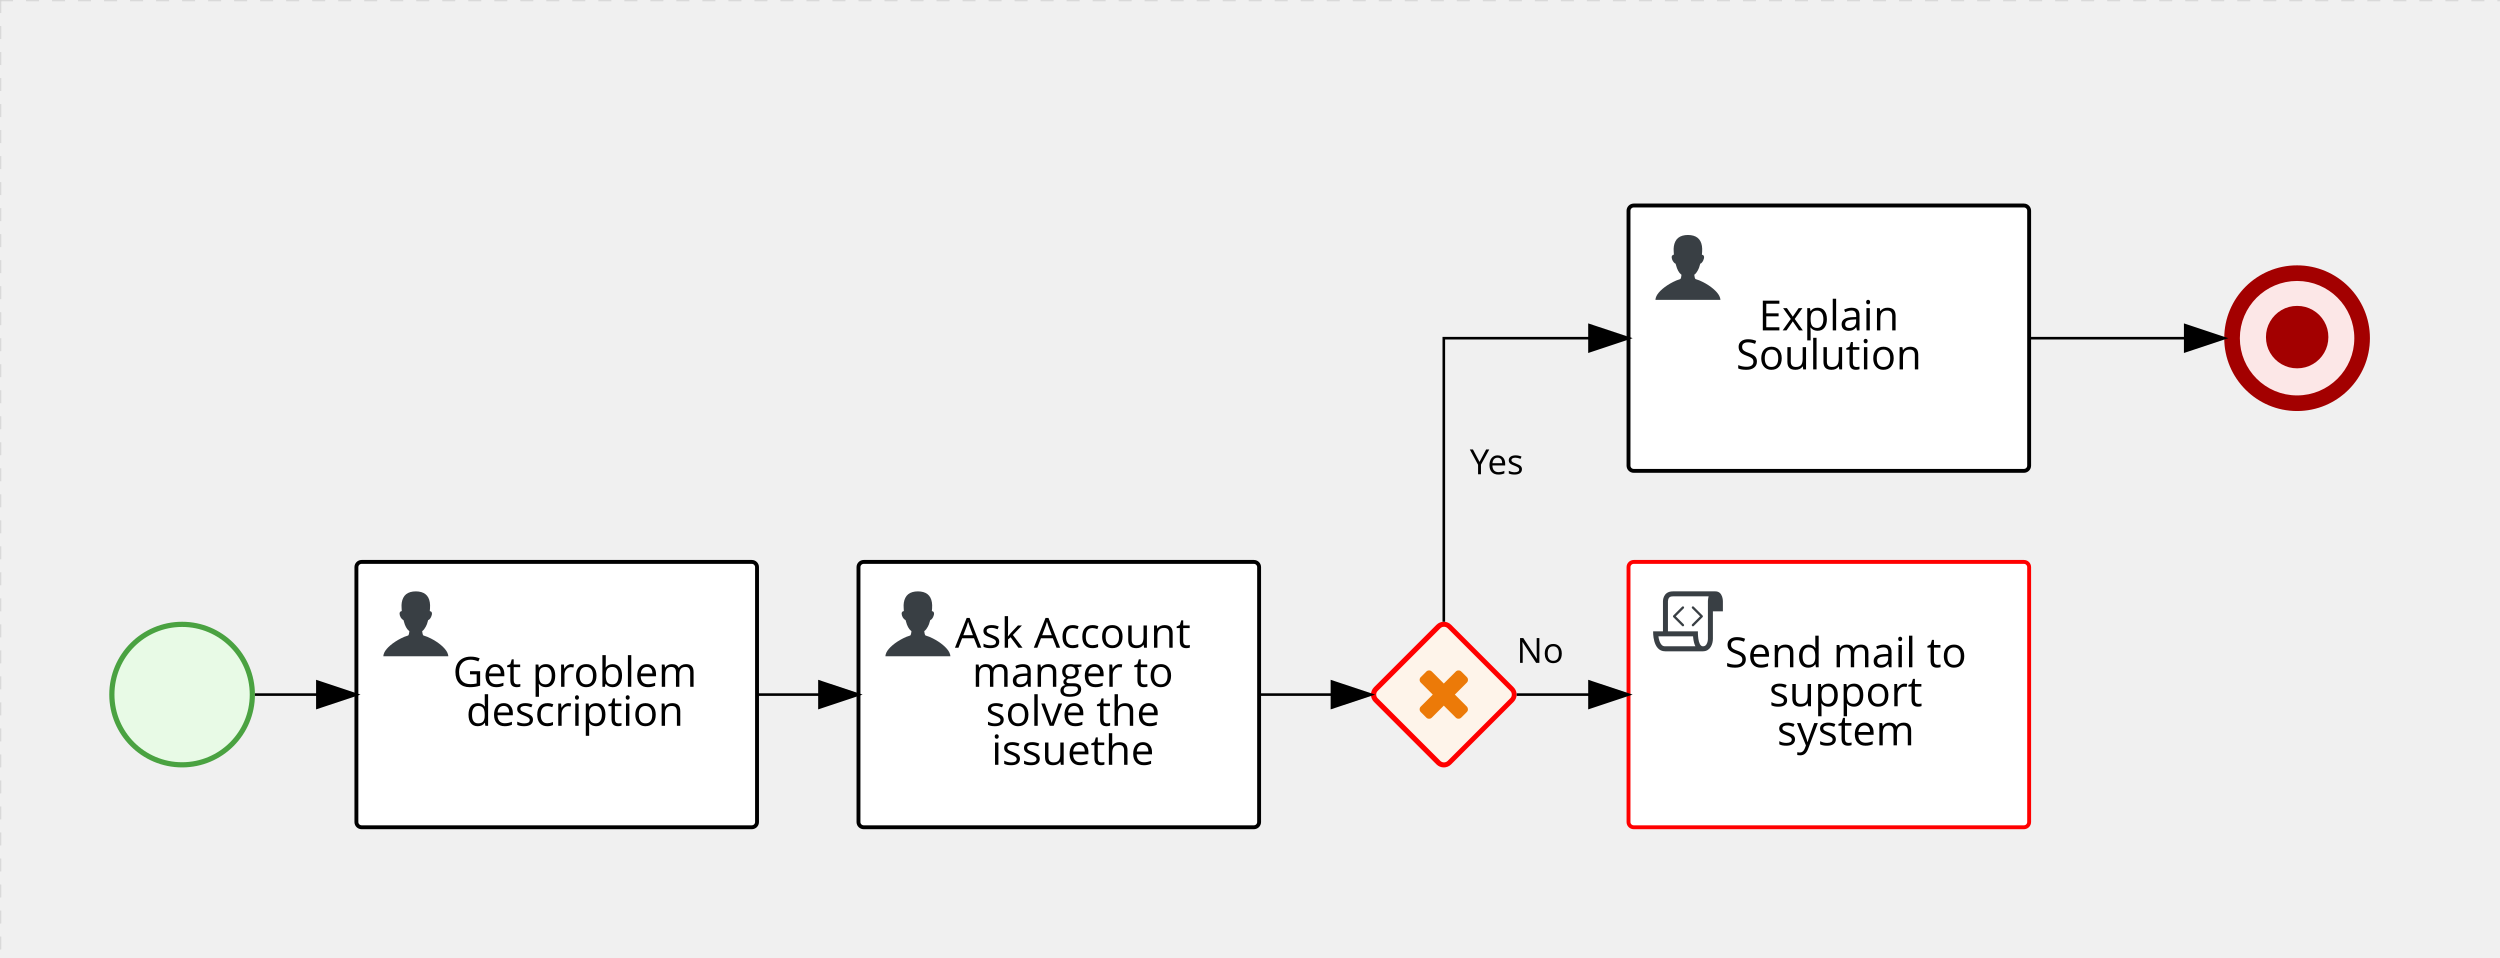
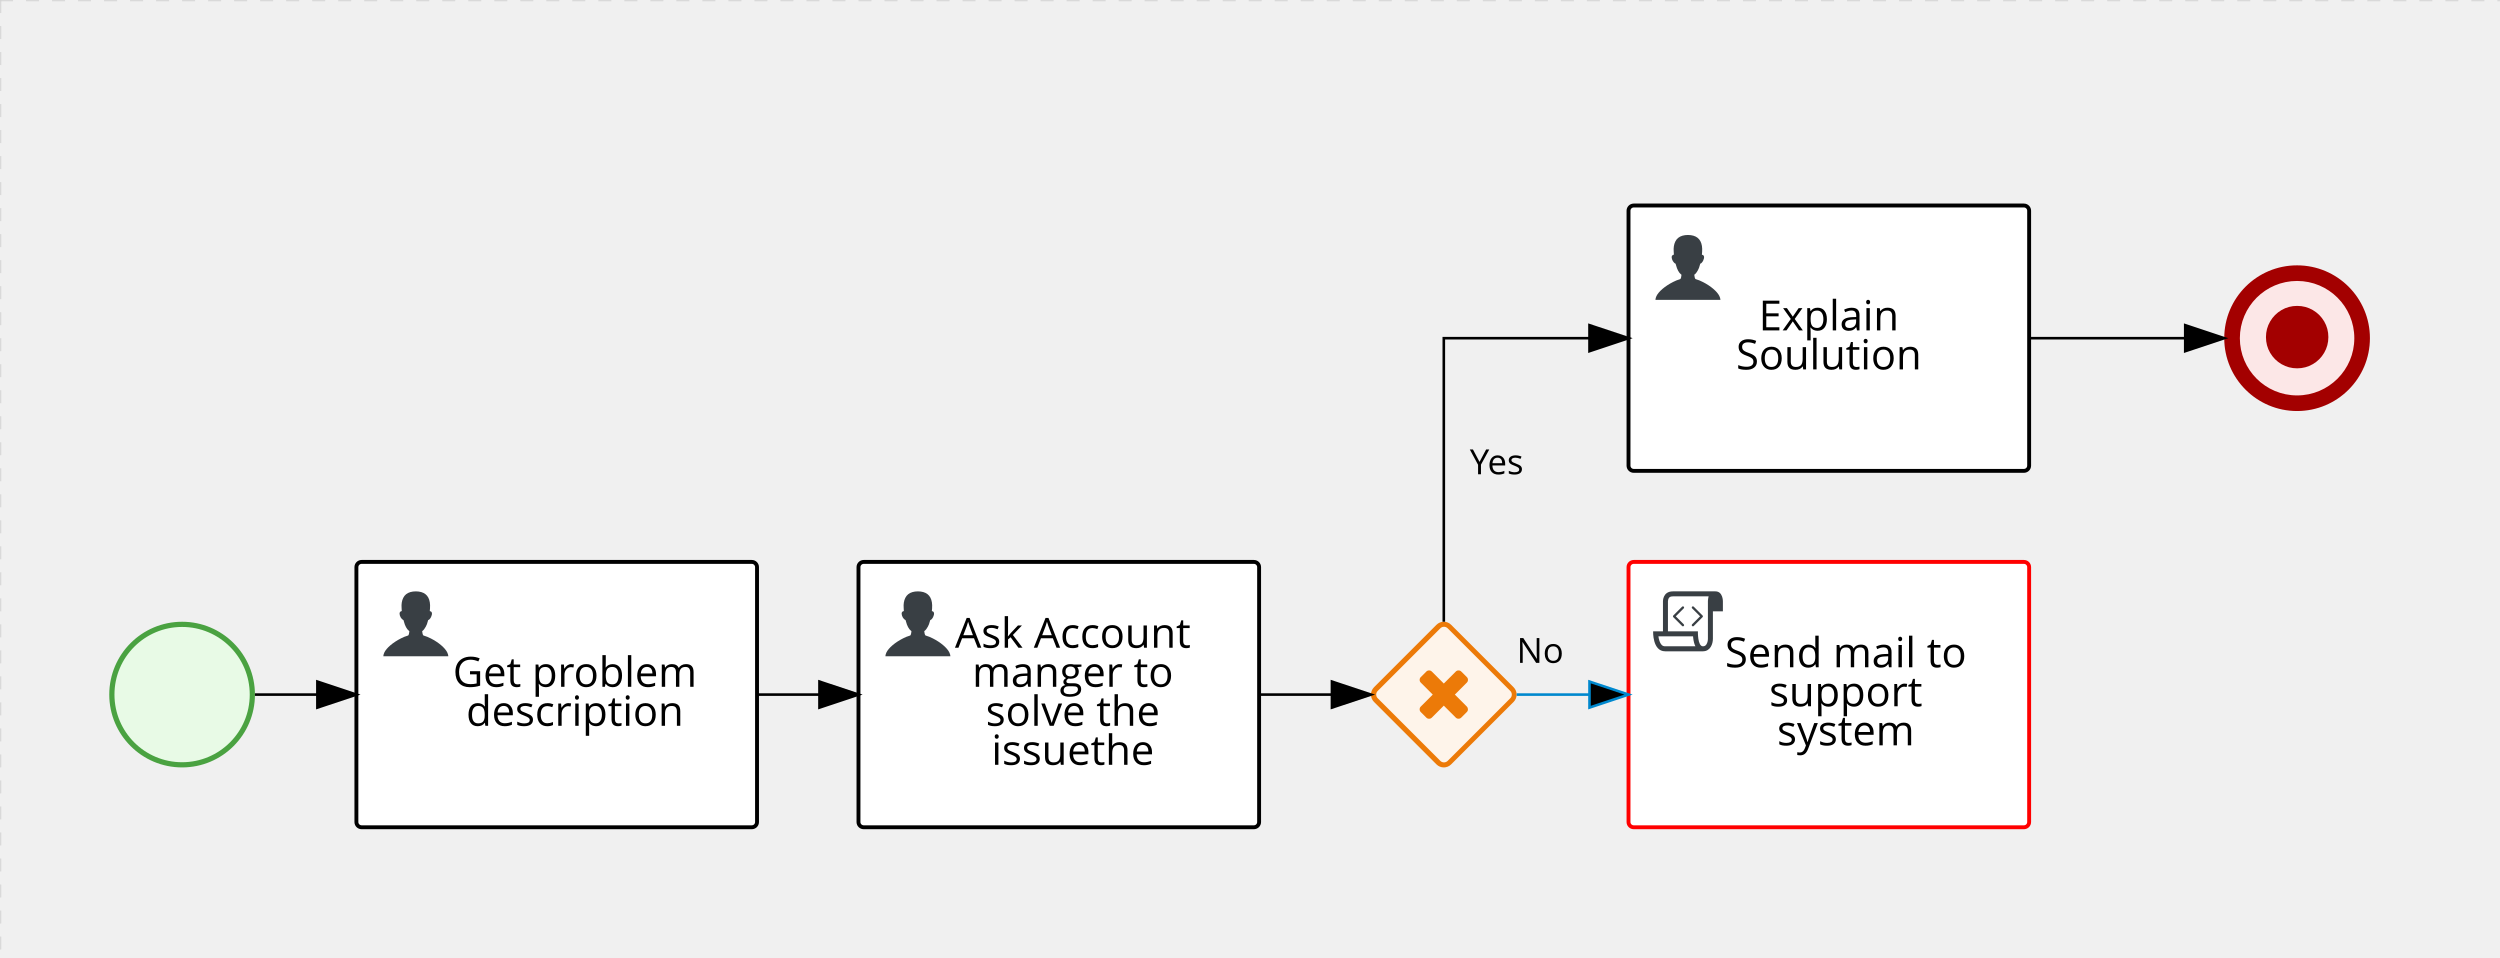
<svg xmlns="http://www.w3.org/2000/svg" version="1.1" width="961" height="368" viewBox="0 0 961 368">
  <defs />
  <g transform="matrix(1,0,0,1,0,0)">
    <g>
      <g>
        <g>
          <path fill="none" stroke="#d3d3d3" paint-order="fill stroke markers" d=" M 0 0 L 1200 0" stroke-miterlimit="10" stroke-opacity="0.8" stroke-dasharray="5" />
        </g>
        <g>
          <path fill="none" stroke="#d3d3d3" paint-order="fill stroke markers" d=" M 0 0 L 0 800" stroke-miterlimit="10" stroke-opacity="0.8" stroke-dasharray="5" />
        </g>
      </g>
      <g id="_782A0BAF-7FAF-49A8-996D-B8AF0C70BF97" bpmn2nodeid="_782A0BAF-7FAF-49A8-996D-B8AF0C70BF97" transform="matrix(1,0,0,1,626,79)">
        <g>
          <path fill="none" stroke="none" />
        </g>
        <g transform="matrix(1,0,0,1,0,0)">
          <path fill="#ffffff" stroke="none" id="_782A0BAF-7FAF-49A8-996D-B8AF0C70BF97?shapeType=BACKGROUND" paint-order="stroke fill markers" d=" M 2 0 L 152 0 L 152 0 A 2 2 0 0 1 154 2 L 154 100 L 154 100 A 2 2 0 0 1 152 102 L 2 102 L 2 102 A 2 2 0 0 1 0 100 L 0 2 L 0 2 A 2 2 0 0 1 2 0 Z" />
        </g>
        <g transform="matrix(1,0,0,1,0,0)">
          <path fill="none" stroke="rgb(0,0,0)" id="_782A0BAF-7FAF-49A8-996D-B8AF0C70BF97?shapeType=BORDER&amp;renderType=STROKE" paint-order="fill stroke markers" d=" M 2 0 L 152 0 L 152 0 A 2 2 0 0 1 154 2 L 154 100 L 154 100 A 2 2 0 0 1 152 102 L 2 102 L 2 102 A 2 2 0 0 1 0 100 L 0 2 L 0 2 A 2 2 0 0 1 2 0 Z" stroke-miterlimit="10" stroke-width="1.5" stroke-dasharray="" />
        </g>
        <g>
          <g transform="matrix(0.06,0,0,0.06,9.4,9.4)">
            <g transform="matrix(1,0,0,1,0,0)">
              <path fill="#393f44" stroke="none" id="_782A0BAF-7FAF-49A8-996D-B8AF0C70BF97undefined" paint-order="stroke fill markers" d=" M 0 0 M 16 445.21 C 16 440.869 18.784 431.129 22.001 424.217 C 35.768 394.64 77.283 359.28 129 333.084 C 144.516 325.224 157.347 319.964 167.807 317.174 C 171.932 316.074 175.729 314.414 176.525 313.363 C 178.894 310.234 180.914 302.908 181.727 294.5 L 182.5 286.5 L 178.507 283.455 C 166.303 274.146 154.284 251.678 148.04 226.5 C 145.611 216.707 145.056 215.462 142.984 215.158 C 141.703 214.97 138.083 212.243 134.939 209.099 C 123.233 197.393 116.891 177.376 121.44 166.49 C 123.002 162.751 128.155 159.01 131.75 159.004 C 134.448 159 134.471 158.603 132.914 138.788 C 130.927 113.496 134.279 92.265 143.132 74.076 C 152.232 55.38 167.569 42.882 189.049 36.66 C 210.203 30.532 237.797 30.532 258.951 36.66 C 300.042 48.563 318.958 83.806 314.955 141 C 314.32 150.075 313.624 157.788 313.409 158.14 C 313.194 158.493 314.575 159.073 316.479 159.43 C 328.929 161.766 330.986 177.018 321.496 196.621 C 316.903 206.109 309.357 214.508 304.817 215.185 C 303.023 215.453 302.293 217.146 299.943 226.5 C 296.659 239.567 294.474 245.305 287.948 257.995 C 282.491 268.606 273.035 281.109 268.108 284.229 L 264.871 286.278 L 265.518 292.889 C 266.345 301.33 268.639 309.871 270.877 312.837 C 272.067 314.415 275.002 315.79 280.063 317.139 C 291.069 320.075 303.617 325.274 321 334.102 C 369.815 358.891 410.848 393.758 425.032 422.5 C 429.07 430.682 432 440.232 432 445.21 L 432 448 L 224 448 L 16 448 L 16 445.21 Z" />
            </g>
          </g>
        </g>
        <g transform="matrix(1,0,0,1,4.04,13.68)">
          <g transform="matrix(0.04,0,0,0.04,63.36,69.12)">
            <g transform="matrix(1,0,0,1,0,0)">
              <path fill="none" stroke="none" />
            </g>
            <g transform="matrix(1,0,0,1,0,0)">
              <path fill="none" stroke="none" />
            </g>
          </g>
        </g>
        <g transform="matrix(1,0,0,1,41.34375,36)">
          <text fill="#000000" stroke="none" font-family="Open Sans" font-size="12pt" font-style="normal" font-weight="normal" text-decoration="normal" x="35.656" y="12" text-anchor="middle" dominant-baseline="alphabetic"> Explain   </text>
          <text fill="#000000" stroke="none" font-family="Open Sans" font-size="12pt" font-style="normal" font-weight="normal" text-decoration="normal" x="35.656" y="27" text-anchor="middle" dominant-baseline="alphabetic">Soulution</text>
        </g>
      </g>
      <g id="_AF4CB156-8892-498D-9747-224BAAB345D4" bpmn2nodeid="_AF4CB156-8892-498D-9747-224BAAB345D4" transform="matrix(1,0,0,1,855,102)">
        <g>
          <path fill="none" stroke="none" />
        </g>
        <g transform="matrix(0.125,0,0,0.125,0,0)">
          <g transform="matrix(1,0,0,1,0,0)">
            <path fill="#fce7e7" stroke="none" id="_AF4CB156-8892-498D-9747-224BAAB345D4?shapeType=BACKGROUND" paint-order="stroke fill markers" d=" M 0 0 M 444 224 C 444 263.9 434.2 300.8 414.4 334.5 C 394.7 368.2 368 394.9 334.4 414.5 C 300.8 434.1 263.9 444 224 444 C 184.1 444 147.2 434.2 113.5 414.4 C 79.8 394.7 53.1 368 33.5 334.4 C 13.9 300.8 4 263.9 4 224 C 4 184.1 13.8 147.2 33.6 113.5 C 53.4 79.8 80.1 53.1 113.6 33.5 C 147.1 13.9 184.1 4 224 4 C 263.9 4 300.8 13.8 334.5 33.6 C 368.2 53.4 394.9 80.1 414.5 113.6 C 434.1 147.1 444 184.1 444 224 Z" />
          </g>
          <g>
            <g transform="matrix(1,0,0,1,0,0)">
              <g transform="matrix(1,0,0,1,0,0)">
                <path fill="rgb(163,0,0)" stroke="none" id="_AF4CB156-8892-498D-9747-224BAAB345D4?shapeType=BORDER&amp;renderType=FILL" paint-order="stroke fill markers" d=" M 0 0 M 224 0 C 100.3 0 0 100.3 0 224 C 0 347.7 100.3 448 224 448 C 347.7 448 448 347.7 448 224 C 448 100.3 347.7 0 224 0 Z M 0 0 M 224 400 C 126.8 400 48 321.2 48 224 C 48 126.8 126.8 48 224 48 C 321.2 48 400 126.8 400 224 C 400 321.2 321.2 400 224 400 Z" />
              </g>
            </g>
          </g>
          <g>
            <g transform="matrix(1,0,0,1,0,0)">
              <g transform="matrix(1,0,0,1,0,0)">
                <path fill="#a30000" stroke="none" id="_AF4CB156-8892-498D-9747-224BAAB345D4undefined" paint-order="stroke fill markers" d=" M 0 0 M 320.2 220.7 C 320.2 238.1 315.9 254.2 307.3 268.9 C 298.7 283.6 287.1 295.3 272.4 303.8 C 257.7 312.4 241.6 316.7 224.2 316.7 C 206.8 316.7 190.7 312.4 176 303.8 C 161.3 295.2 149.7 283.6 141.1 268.9 C 132.5 254.2 128.3 238.1 128.3 220.7 C 128.3 203.3 132.6 187.2 141.2 172.5 C 149.8 157.8 161.4 146.1 176.1 137.5 C 190.8 128.9 206.9 124.7 224.3 124.7 C 241.7 124.7 257.8 129 272.5 137.6 C 287.2 146.2 298.9 157.9 307.4 172.5 C 316 187.2 320.2 203.3 320.2 220.7 Z" />
              </g>
            </g>
          </g>
        </g>
        <g transform="matrix(1,0,0,1,28,61)" />
      </g>
      <g id="_A9EB3C88-EA8D-4D7F-ACC0-B675E311072B" bpmn2nodeid="_A9EB3C88-EA8D-4D7F-ACC0-B675E311072B">
        <g>
          <path fill="none" stroke="rgb(0,0,0)" paint-order="fill stroke markers" d=" M 780 130 L 840 130" stroke-miterlimit="10" stroke-dasharray="" />
        </g>
        <g transform="matrix(1,0,0,1,780,130)" />
        <g transform="matrix(6.123233995736766e-17,1,-1,6.123233995736766e-17,855,125)">
          <path fill="rgb(0,0,0)" stroke="rgb(0,0,0)" paint-order="fill stroke markers" d=" M 10 15 L 0 15 L 5 0 Z" stroke-miterlimit="10" stroke-dasharray="" />
        </g>
        <g transform="matrix(1,0,0,1,780,120)" />
      </g>
      <g transform="matrix(1,0,0,1,855,102)" />
      <g transform="matrix(1,0,0,1,626,79)" />
      <g id="_1C9A9249-E8FA-4F2C-B29F-9D68A708F192" bpmn2nodeid="_1C9A9249-E8FA-4F2C-B29F-9D68A708F192" transform="matrix(1,0,0,1,42,239)">
        <g>
          <path fill="none" stroke="none" />
        </g>
        <g transform="matrix(0.125,0,0,0.125,0,0)">
          <g transform="matrix(1,0,0,1,0,0)">
            <path fill="#e8fae6" stroke="none" id="_1C9A9249-E8FA-4F2C-B29F-9D68A708F192?shapeType=BACKGROUND" paint-order="stroke fill markers" d=" M 0 0 M 444 224 C 444 263.9 434.2 300.8 414.4 334.5 C 394.7 368.2 368 394.9 334.4 414.5 C 300.8 434.1 263.9 444 224 444 C 184.1 444 147.2 434.2 113.5 414.4 C 79.8 394.7 53.1 368 33.5 334.4 C 13.9 300.8 4 263.9 4 224 C 4 184.1 13.8 147.2 33.6 113.5 C 53.4 79.8 80.1 53.1 113.6 33.5 C 147.1 13.9 184.1 4 224 4 C 263.9 4 300.8 13.8 334.5 33.6 C 368.2 53.4 394.9 80.1 414.5 113.6 C 434.1 147.1 444 184.1 444 224 Z" />
          </g>
          <g>
            <g transform="matrix(1,0,0,1,0,0)">
              <g transform="matrix(1,0,0,1,0,0)">
                <path fill="rgb(74,162,65)" stroke="none" id="_1C9A9249-E8FA-4F2C-B29F-9D68A708F192?shapeType=BORDER&amp;renderType=FILL" paint-order="stroke fill markers" d=" M 0 0 M 224 0 C 100.3 0 0 100.3 0 224 C 0 347.7 100.3 448 224 448 C 347.7 448 448 347.7 448 224 C 448 100.3 347.7 0 224 0 Z M 0 0 M 224 432 C 109.1 432 16 338.9 16 224 C 16 109.1 109.1 16 224 16 C 338.9 16 432 109.1 432 224 C 432 338.9 338.9 432 224 432 Z" />
              </g>
            </g>
          </g>
        </g>
        <g transform="matrix(1,0,0,1,28,61)" />
      </g>
      <g transform="matrix(1,0,0,1,42,239)" />
      <g id="_FFC64E47-6C1B-48D1-9A0C-9626B0B83489" bpmn2nodeid="_FFC64E47-6C1B-48D1-9A0C-9626B0B83489" transform="matrix(1,0,0,1,137,216)">
        <g>
          <path fill="none" stroke="none" />
        </g>
        <g transform="matrix(1,0,0,1,0,0)">
          <path fill="#ffffff" stroke="none" id="_FFC64E47-6C1B-48D1-9A0C-9626B0B83489?shapeType=BACKGROUND" paint-order="stroke fill markers" d=" M 2 0 L 152 0 L 152 0 A 2 2 0 0 1 154 2 L 154 100 L 154 100 A 2 2 0 0 1 152 102 L 2 102 L 2 102 A 2 2 0 0 1 0 100 L 0 2 L 0 2 A 2 2 0 0 1 2 0 Z" />
        </g>
        <g transform="matrix(1,0,0,1,0,0)">
          <path fill="none" stroke="rgb(0,0,0)" id="_FFC64E47-6C1B-48D1-9A0C-9626B0B83489?shapeType=BORDER&amp;renderType=STROKE" paint-order="fill stroke markers" d=" M 2 0 L 152 0 L 152 0 A 2 2 0 0 1 154 2 L 154 100 L 154 100 A 2 2 0 0 1 152 102 L 2 102 L 2 102 A 2 2 0 0 1 0 100 L 0 2 L 0 2 A 2 2 0 0 1 2 0 Z" stroke-miterlimit="10" stroke-width="1.5" stroke-dasharray="" />
        </g>
        <g>
          <g transform="matrix(0.06,0,0,0.06,9.4,9.4)">
            <g transform="matrix(1,0,0,1,0,0)">
              <path fill="#393f44" stroke="none" id="_FFC64E47-6C1B-48D1-9A0C-9626B0B83489undefined" paint-order="stroke fill markers" d=" M 0 0 M 16 445.21 C 16 440.869 18.784 431.129 22.001 424.217 C 35.768 394.64 77.283 359.28 129 333.084 C 144.516 325.224 157.347 319.964 167.807 317.174 C 171.932 316.074 175.729 314.414 176.525 313.363 C 178.894 310.234 180.914 302.908 181.727 294.5 L 182.5 286.5 L 178.507 283.455 C 166.303 274.146 154.284 251.678 148.04 226.5 C 145.611 216.707 145.056 215.462 142.984 215.158 C 141.703 214.97 138.083 212.243 134.939 209.099 C 123.233 197.393 116.891 177.376 121.44 166.49 C 123.002 162.751 128.155 159.01 131.75 159.004 C 134.448 159 134.471 158.603 132.914 138.788 C 130.927 113.496 134.279 92.265 143.132 74.076 C 152.232 55.38 167.569 42.882 189.049 36.66 C 210.203 30.532 237.797 30.532 258.951 36.66 C 300.042 48.563 318.958 83.806 314.955 141 C 314.32 150.075 313.624 157.788 313.409 158.14 C 313.194 158.493 314.575 159.073 316.479 159.43 C 328.929 161.766 330.986 177.018 321.496 196.621 C 316.903 206.109 309.357 214.508 304.817 215.185 C 303.023 215.453 302.293 217.146 299.943 226.5 C 296.659 239.567 294.474 245.305 287.948 257.995 C 282.491 268.606 273.035 281.109 268.108 284.229 L 264.871 286.278 L 265.518 292.889 C 266.345 301.33 268.639 309.871 270.877 312.837 C 272.067 314.415 275.002 315.79 280.063 317.139 C 291.069 320.075 303.617 325.274 321 334.102 C 369.815 358.891 410.848 393.758 425.032 422.5 C 429.07 430.682 432 440.232 432 445.21 L 432 448 L 224 448 L 16 448 L 16 445.21 Z" />
            </g>
          </g>
        </g>
        <g transform="matrix(1,0,0,1,4.04,13.68)">
          <g transform="matrix(0.04,0,0,0.04,63.36,69.12)">
            <g transform="matrix(1,0,0,1,0,0)">
              <path fill="none" stroke="none" />
            </g>
            <g transform="matrix(1,0,0,1,0,0)">
              <path fill="none" stroke="none" />
            </g>
          </g>
        </g>
        <g transform="matrix(1,0,0,1,35,36)">
          <text fill="#000000" stroke="none" font-family="Open Sans" font-size="12pt" font-style="normal" font-weight="normal" text-decoration="normal" x="48.988" y="12" text-anchor="middle" dominant-baseline="alphabetic">Get problem </text>
          <text fill="#000000" stroke="none" font-family="Open Sans" font-size="12pt" font-style="normal" font-weight="normal" text-decoration="normal" x="48.988" y="27" text-anchor="middle" dominant-baseline="alphabetic"> description  </text>
        </g>
      </g>
      <g id="_94005F04-C210-4D48-8506-CDFB99CA7BD1" bpmn2nodeid="_94005F04-C210-4D48-8506-CDFB99CA7BD1">
        <g>
          <path fill="none" stroke="rgb(0,0,0)" paint-order="fill stroke markers" d=" M 98 267 L 122 267" stroke-miterlimit="10" stroke-dasharray="" />
        </g>
        <g transform="matrix(1,0,0,1,98,267)" />
        <g transform="matrix(6.123233995736766e-17,1,-1,6.123233995736766e-17,137,262)">
          <path fill="rgb(0,0,0)" stroke="rgb(0,0,0)" paint-order="fill stroke markers" d=" M 10 15 L 0 15 L 5 0 Z" stroke-miterlimit="10" stroke-dasharray="" />
        </g>
        <g transform="matrix(1,0,0,1,98,257)" />
      </g>
      <g transform="matrix(1,0,0,1,137,216)" />
      <g id="_B9FF045D-524D-4F95-9639-6B800F4CD819" bpmn2nodeid="_B9FF045D-524D-4F95-9639-6B800F4CD819" transform="matrix(1,0,0,1,330,216)">
        <g>
          <path fill="none" stroke="none" />
        </g>
        <g transform="matrix(1,0,0,1,0,0)">
          <path fill="#ffffff" stroke="none" id="_B9FF045D-524D-4F95-9639-6B800F4CD819?shapeType=BACKGROUND" paint-order="stroke fill markers" d=" M 2 0 L 152 0 L 152 0 A 2 2 0 0 1 154 2 L 154 100 L 154 100 A 2 2 0 0 1 152 102 L 2 102 L 2 102 A 2 2 0 0 1 0 100 L 0 2 L 0 2 A 2 2 0 0 1 2 0 Z" />
        </g>
        <g transform="matrix(1,0,0,1,0,0)">
          <path fill="none" stroke="rgb(0,0,0)" id="_B9FF045D-524D-4F95-9639-6B800F4CD819?shapeType=BORDER&amp;renderType=STROKE" paint-order="fill stroke markers" d=" M 2 0 L 152 0 L 152 0 A 2 2 0 0 1 154 2 L 154 100 L 154 100 A 2 2 0 0 1 152 102 L 2 102 L 2 102 A 2 2 0 0 1 0 100 L 0 2 L 0 2 A 2 2 0 0 1 2 0 Z" stroke-miterlimit="10" stroke-width="1.5" stroke-dasharray="" />
        </g>
        <g>
          <g transform="matrix(0.06,0,0,0.06,9.4,9.4)">
            <g transform="matrix(1,0,0,1,0,0)">
              <path fill="#393f44" stroke="none" id="_B9FF045D-524D-4F95-9639-6B800F4CD819undefined" paint-order="stroke fill markers" d=" M 0 0 M 16 445.21 C 16 440.869 18.784 431.129 22.001 424.217 C 35.768 394.64 77.283 359.28 129 333.084 C 144.516 325.224 157.347 319.964 167.807 317.174 C 171.932 316.074 175.729 314.414 176.525 313.363 C 178.894 310.234 180.914 302.908 181.727 294.5 L 182.5 286.5 L 178.507 283.455 C 166.303 274.146 154.284 251.678 148.04 226.5 C 145.611 216.707 145.056 215.462 142.984 215.158 C 141.703 214.97 138.083 212.243 134.939 209.099 C 123.233 197.393 116.891 177.376 121.44 166.49 C 123.002 162.751 128.155 159.01 131.75 159.004 C 134.448 159 134.471 158.603 132.914 138.788 C 130.927 113.496 134.279 92.265 143.132 74.076 C 152.232 55.38 167.569 42.882 189.049 36.66 C 210.203 30.532 237.797 30.532 258.951 36.66 C 300.042 48.563 318.958 83.806 314.955 141 C 314.32 150.075 313.624 157.788 313.409 158.14 C 313.194 158.493 314.575 159.073 316.479 159.43 C 328.929 161.766 330.986 177.018 321.496 196.621 C 316.903 206.109 309.357 214.508 304.817 215.185 C 303.023 215.453 302.293 217.146 299.943 226.5 C 296.659 239.567 294.474 245.305 287.948 257.995 C 282.491 268.606 273.035 281.109 268.108 284.229 L 264.871 286.278 L 265.518 292.889 C 266.345 301.33 268.639 309.871 270.877 312.837 C 272.067 314.415 275.002 315.79 280.063 317.139 C 291.069 320.075 303.617 325.274 321 334.102 C 369.815 358.891 410.848 393.758 425.032 422.5 C 429.07 430.682 432 440.232 432 445.21 L 432 448 L 224 448 L 16 448 L 16 445.21 Z" />
            </g>
          </g>
        </g>
        <g transform="matrix(1,0,0,1,4.04,13.68)">
          <g transform="matrix(0.04,0,0,0.04,63.36,69.12)">
            <g transform="matrix(1,0,0,1,0,0)">
              <path fill="none" stroke="none" />
            </g>
            <g transform="matrix(1,0,0,1,0,0)">
              <path fill="none" stroke="none" />
            </g>
          </g>
        </g>
        <g transform="matrix(1,0,0,1,35,21)">
          <text fill="#000000" stroke="none" font-family="Open Sans" font-size="12pt" font-style="normal" font-weight="normal" text-decoration="normal" x="47.391" y="12" text-anchor="middle" dominant-baseline="alphabetic">Ask Account </text>
          <text fill="#000000" stroke="none" font-family="Open Sans" font-size="12pt" font-style="normal" font-weight="normal" text-decoration="normal" x="47.391" y="27" text-anchor="middle" dominant-baseline="alphabetic"> manger to   </text>
          <text fill="#000000" stroke="none" font-family="Open Sans" font-size="12pt" font-style="normal" font-weight="normal" text-decoration="normal" x="47.391" y="42" text-anchor="middle" dominant-baseline="alphabetic">   solve the    </text>
          <text fill="#000000" stroke="none" font-family="Open Sans" font-size="12pt" font-style="normal" font-weight="normal" text-decoration="normal" x="47.391" y="57" text-anchor="middle" dominant-baseline="alphabetic">    issuethe    </text>
        </g>
      </g>
      <g id="_035DFABD-AA56-405A-946A-F8535274F67E" bpmn2nodeid="_035DFABD-AA56-405A-946A-F8535274F67E">
        <g>
          <path fill="none" stroke="rgb(0,0,0)" paint-order="fill stroke markers" d=" M 291 267 L 315 267" stroke-miterlimit="10" stroke-dasharray="" />
        </g>
        <g transform="matrix(1,0,0,1,291,267)" />
        <g transform="matrix(6.123233995736766e-17,1,-1,6.123233995736766e-17,330,262)">
          <path fill="rgb(0,0,0)" stroke="rgb(0,0,0)" paint-order="fill stroke markers" d=" M 10 15 L 0 15 L 5 0 Z" stroke-miterlimit="10" stroke-dasharray="" />
        </g>
        <g transform="matrix(1,0,0,1,291,257)" />
      </g>
      <g transform="matrix(1,0,0,1,330,216)" />
      <g id="_5E512CF7-88CC-455D-8B97-A3FB2AB72D8E" bpmn2nodeid="_5E512CF7-88CC-455D-8B97-A3FB2AB72D8E" transform="matrix(1,0,0,1,527,239)">
        <g>
          <path fill="none" stroke="none" />
        </g>
        <g transform="matrix(0.125,0,0,0.125,0,0)">
          <g transform="matrix(1,0,0,1,0,0)">
            <path fill="#fef4ea" stroke="none" id="_5E512CF7-88CC-455D-8B97-A3FB2AB72D8E?shapeType=BACKGROUND" paint-order="stroke fill markers" d=" M 0 0 M 224.4 4.3 C 216.4 4.3 208.4 7.3 202.3 13.4 L 13.5 202.2 C 1.3 214.4 1.3 234.2 13.5 246.4 L 202.2 435.1 C 208.3 441.2 216.4 444.2 224.3 444.2 C 232.2 444.2 240.3 441.2 246.4 435.1 L 435.1 246.4 C 447.3 234.2 447.3 214.4 435.1 202.2 L 246.5 13.4 C 240.4 7.3 232.4 4.3 224.4 4.3 L 224.4 4.3 Z" />
          </g>
          <g>
            <g transform="matrix(1,0,0,1,0,0)">
              <g transform="matrix(1,0,0,1,0,0)">
-                 <path fill="rgb(255,0,0)" stroke="none" id="_5E512CF7-88CC-455D-8B97-A3FB2AB72D8E?shapeType=BORDER&amp;renderType=FILL" paint-order="stroke fill markers" d=" M 0 0 M 20.8 212.7 L 213.3 20.2 C 219.6 13.9 229.7 13.9 235.9 20.2 L 428.4 212.7 C 434.7 219 434.7 229.1 428.4 235.3 L 235.9 427.8 C 229.6 434.1 219.5 434.1 213.3 427.8 L 20.8 235.3 C 14.5 229.1 14.5 218.9 20.8 212.7 L 20.8 212.7 Z M 0 0 M 0 224 C 0 232.1 3.1 240.3 9.3 246.5 L 201.5 438.7 C 213.9 451.1 234.1 451.1 246.5 438.7 L 438.7 246.5 C 444.9 240.3 448 232.1 448 224 C 448 215.9 444.9 207.7 438.7 201.5 L 246.5 9.3 C 234.1 -3.1 213.9 -3.1 201.5 9.3 L 9.3 201.5 C 3.1 207.7 0 215.9 0 224 L 0 224 Z" />
+                 <path fill="rgb(236,122,8)" stroke="none" id="_5E512CF7-88CC-455D-8B97-A3FB2AB72D8E?shapeType=BORDER&amp;renderType=FILL" paint-order="stroke fill markers" d=" M 0 0 M 20.8 212.7 L 213.3 20.2 C 219.6 13.9 229.7 13.9 235.9 20.2 L 428.4 212.7 C 434.7 219 434.7 229.1 428.4 235.3 L 235.9 427.8 C 229.6 434.1 219.5 434.1 213.3 427.8 L 20.8 235.3 C 14.5 229.1 14.5 218.9 20.8 212.7 L 20.8 212.7 Z M 0 0 M 0 224 C 0 232.1 3.1 240.3 9.3 246.5 L 201.5 438.7 C 213.9 451.1 234.1 451.1 246.5 438.7 L 438.7 246.5 C 444.9 240.3 448 232.1 448 224 C 448 215.9 444.9 207.7 438.7 201.5 L 246.5 9.3 C 234.1 -3.1 213.9 -3.1 201.5 9.3 L 9.3 201.5 C 3.1 207.7 0 215.9 0 224 L 0 224 Z" />
              </g>
            </g>
          </g>
          <g>
            <g transform="matrix(1,0,0,1,0,0)">
              <g transform="matrix(1,0,0,1,0,0)">
                <path fill="#ec7a08" stroke="none" id="_5E512CF7-88CC-455D-8B97-A3FB2AB72D8Eundefined" paint-order="stroke fill markers" d=" M 0 0 M 298.2 269.2 C 298.2 272.6 297.1 275.3 294.7 277.7 L 277.7 294.7 C 275.3 297.1 272.6 298.2 269.2 298.2 C 265.8 298.2 263.1 297.1 260.7 294.7 L 224 258 L 187.2 294.8 C 184.8 297.2 182.1 298.3 178.7 298.3 C 175.3 298.3 172.6 297.2 170.2 294.8 L 153.2 277.8 C 150.8 275.4 149.7 272.7 149.7 269.3 C 149.7 265.9 150.8 263.2 153.2 260.8 L 190 224 L 153.2 187.2 C 150.8 184.8 149.7 182 149.7 178.7 C 149.7 175.3 150.8 172.5 153.2 170.2 L 170.2 153.2 C 172.6 150.8 175.3 149.7 178.7 149.7 C 182.1 149.7 184.8 150.8 187.2 153.2 L 224 190 L 260.8 153.2 C 263.2 150.8 265.9 149.7 269.3 149.7 C 272.7 149.7 275.4 150.8 277.8 153.2 L 294.8 170.2 C 297.2 172.5 298.3 175.3 298.3 178.7 C 298.3 182 297.2 184.8 294.8 187.2 L 258 224 L 294.8 260.8 C 297.1 263.1 298.2 265.9 298.2 269.2 Z" />
              </g>
            </g>
          </g>
        </g>
        <g transform="matrix(1,0,0,1,28,61)" />
      </g>
      <g id="_238C236B-AA41-44B8-82CE-E3E9E2EB4B26" bpmn2nodeid="_238C236B-AA41-44B8-82CE-E3E9E2EB4B26">
        <g>
          <path fill="none" stroke="rgb(0,0,0)" paint-order="fill stroke markers" d=" M 555 239 L 555 130 L 611 130" stroke-miterlimit="10" stroke-dasharray="" />
        </g>
        <g transform="matrix(1,0,0,1,555,239)" />
        <g transform="matrix(6.123233995736766e-17,1,-1,6.123233995736766e-17,626,125)">
          <path fill="rgb(0,0,0)" stroke="rgb(0,0,0)" paint-order="fill stroke markers" d=" M 10 15 L 0 15 L 5 0 Z" stroke-miterlimit="10" stroke-dasharray="" />
        </g>
        <g transform="matrix(1,0,0,1,565,173.5)">
          <text fill="#000000" stroke="none" font-family="Open Sans" font-size="10pt" font-style="normal" font-weight="normal" text-decoration="normal" x="0" y="8.8" text-anchor="start" dominant-baseline="alphabetic">Yes                          </text>
        </g>
      </g>
      <g id="_DBCEE757-2297-4767-B76E-A3FEBB457B81" bpmn2nodeid="_DBCEE757-2297-4767-B76E-A3FEBB457B81">
        <g>
          <path fill="none" stroke="rgb(0,0,0)" paint-order="fill stroke markers" d=" M 484 267 L 512 267" stroke-miterlimit="10" stroke-dasharray="" />
        </g>
        <g transform="matrix(1,0,0,1,484,267)" />
        <g transform="matrix(6.123233995736766e-17,1,-1,6.123233995736766e-17,527,262)">
          <path fill="rgb(0,0,0)" stroke="rgb(0,0,0)" paint-order="fill stroke markers" d=" M 10 15 L 0 15 L 5 0 Z" stroke-miterlimit="10" stroke-dasharray="" />
        </g>
        <g transform="matrix(1,0,0,1,484,257)" />
      </g>
      <g transform="matrix(1,0,0,1,527,239)" />
      <g id="_2AFA2F81-F27C-4835-92CA-460F7F8BFEED" bpmn2nodeid="_2AFA2F81-F27C-4835-92CA-460F7F8BFEED" transform="matrix(1,0,0,1,626,216)">
        <g>
          <path fill="none" stroke="none" />
        </g>
        <g transform="matrix(1,0,0,1,0,0)">
          <path fill="#ffffff" stroke="none" id="_2AFA2F81-F27C-4835-92CA-460F7F8BFEED?shapeType=BACKGROUND" paint-order="stroke fill markers" d=" M 2 0 L 152 0 L 152 0 A 2 2 0 0 1 154 2 L 154 100 L 154 100 A 2 2 0 0 1 152 102 L 2 102 L 2 102 A 2 2 0 0 1 0 100 L 0 2 L 0 2 A 2 2 0 0 1 2 0 Z" />
        </g>
        <g transform="matrix(1,0,0,1,0,0)">
          <path fill="none" stroke="rgb(255,0,0)" id="_2AFA2F81-F27C-4835-92CA-460F7F8BFEED?shapeType=BORDER&amp;renderType=STROKE" paint-order="fill stroke markers" d=" M 2 0 L 152 0 L 152 0 A 2 2 0 0 1 154 2 L 154 100 L 154 100 A 2 2 0 0 1 152 102 L 2 102 L 2 102 A 2 2 0 0 1 0 100 L 0 2 L 0 2 A 2 2 0 0 1 2 0 Z" stroke-miterlimit="10" stroke-width="1.5" stroke-dasharray="" />
        </g>
        <g>
          <g transform="matrix(0.06,0,0,0.06,9.4,9.4)">
            <g transform="matrix(1,0,0,1,0,0)">
              <path fill="#393f44" stroke="none" id="_2AFA2F81-F27C-4835-92CA-460F7F8BFEEDundefined" paint-order="stroke fill markers" d=" M 0 0 M 197.3 130.2 C 194.4 127.3 189.6 127.3 186.7 130.2 L 130.2 186.7 C 127.3 189.6 127.3 194.4 130.2 197.3 L 186.7 253.8 C 188.1 255.3 190.1 256 192 256 C 193.9 256 195.9 255.3 197.3 253.7 C 200.2 250.8 200.2 246 197.3 243.1 L 146.2 192 L 197.3 140.8 C 200.2 137.9 200.2 133.1 197.3 130.2 Z" />
            </g>
            <g transform="matrix(1,0,0,1,0,0)">
              <path fill="#393f44" stroke="none" id="_2AFA2F81-F27C-4835-92CA-460F7F8BFEEDundefined" paint-order="stroke fill markers" d=" M 0 0 M 261.3 130.2 C 258.4 127.3 253.6 127.3 250.7 130.2 C 247.8 133.1 247.8 137.9 250.7 140.8 L 301.8 191.9 L 250.7 243 C 247.8 245.9 247.8 250.7 250.7 253.6 C 252.1 255.3 254.1 256 256 256 C 257.9 256 259.9 255.3 261.3 253.8 L 317.8 197.3 C 320.7 194.4 320.7 189.6 317.8 186.7 L 261.3 130.2 Z" />
            </g>
            <g transform="matrix(1,0,0,1,0,0)">
              <path fill="#393f44" stroke="none" id="_2AFA2F81-F27C-4835-92CA-460F7F8BFEEDundefined" paint-order="stroke fill markers" d=" M 0 0 M 400 32 C 400 32 152.8 32 128 32 C 62 32 64 96 64 96 L 64 288 L 1 288 C 1 288 -4 416 78 416 L 320 416 C 368 416 384 368 384 336 C 384 314.2 384 224.4 384 160 L 448 160 L 448 96 C 448 96 449 32 400 32 Z M 0 0 M 78 383.9 C 68.5 383.9 61.6 381.1 55.5 374.9 C 43.4 362.4 37.5 339.6 34.9 320 L 256.9 320 C 257.1 322.7 257.3 325.4 257.6 328.2 C 260 351.6 264.7 370.1 271.9 383.9 L 78 383.9 L 78 383.9 Z M 0 0 M 352 336 C 352 345.9 349.6 360.3 342.9 371 C 337.2 380.1 330.4 384 320 384 C 285 384 288 288 288 288 L 96 288 L 96 96 L 96 95.9 L 96 95.1 C 96 90.6 97.6 78.3 104.7 71.2 C 106.5 69.4 111.9 64 128 64 L 356.5 64 C 354.4 72.8 352.8 81.8 352.2 89.9 C 352.2 90.5 352.1 91.1 352.1 91.7 C 352.1 92 352.1 92.3 352.1 92.6 C 352 94.8 352 96 352 96 L 352 160 L 352 336 Z" />
            </g>
          </g>
        </g>
        <g transform="matrix(1,0,0,1,35,28.5)">
          <text fill="#000000" stroke="none" font-family="Open Sans" font-size="12pt" font-style="normal" font-weight="normal" text-decoration="normal" x="48.52" y="12" text-anchor="middle" dominant-baseline="alphabetic">Send mail to </text>
          <text fill="#000000" stroke="none" font-family="Open Sans" font-size="12pt" font-style="normal" font-weight="normal" text-decoration="normal" x="48.52" y="27" text-anchor="middle" dominant-baseline="alphabetic">    support     </text>
          <text fill="#000000" stroke="none" font-family="Open Sans" font-size="12pt" font-style="normal" font-weight="normal" text-decoration="normal" x="48.52" y="42" text-anchor="middle" dominant-baseline="alphabetic">     system      </text>
        </g>
      </g>
      <g id="_1EC230D5-3D8B-4EFB-9E93-C8B26417CF2B" bpmn2nodeid="_1EC230D5-3D8B-4EFB-9E93-C8B26417CF2B">
        <g>
-           <path fill="none" stroke="rgb(0,0,0)" paint-order="fill stroke markers" d=" M 583 267 L 611 267" stroke-miterlimit="10" stroke-dasharray="" />
+           <path fill="none" stroke="rgb(0,136,206)" paint-order="fill stroke markers" d=" M 583 267 L 611 267" stroke-miterlimit="10" stroke-dasharray="" />
        </g>
        <g transform="matrix(1,0,0,1,583,267)" />
        <g transform="matrix(6.123233995736766e-17,1,-1,6.123233995736766e-17,626,262)">
-           <path fill="rgb(0,0,0)" stroke="rgb(0,0,0)" paint-order="fill stroke markers" d=" M 10 15 L 0 15 L 5 0 Z" stroke-miterlimit="10" stroke-dasharray="" />
+           <path fill="rgb(0,0,0)" stroke="rgb(0,136,206)" paint-order="fill stroke markers" d=" M 10 15 L 0 15 L 5 0 Z" stroke-miterlimit="10" stroke-dasharray="" />
        </g>
        <g transform="matrix(1,0,0,1,583,246)">
          <text fill="#000000" stroke="none" font-family="Open Sans" font-size="10pt" font-style="normal" font-weight="normal" text-decoration="normal" x="0" y="8.8" text-anchor="start" dominant-baseline="alphabetic">No       </text>
        </g>
      </g>
      <g transform="matrix(1,0,0,1,626,216)" />
    </g>
  </g>
</svg>
